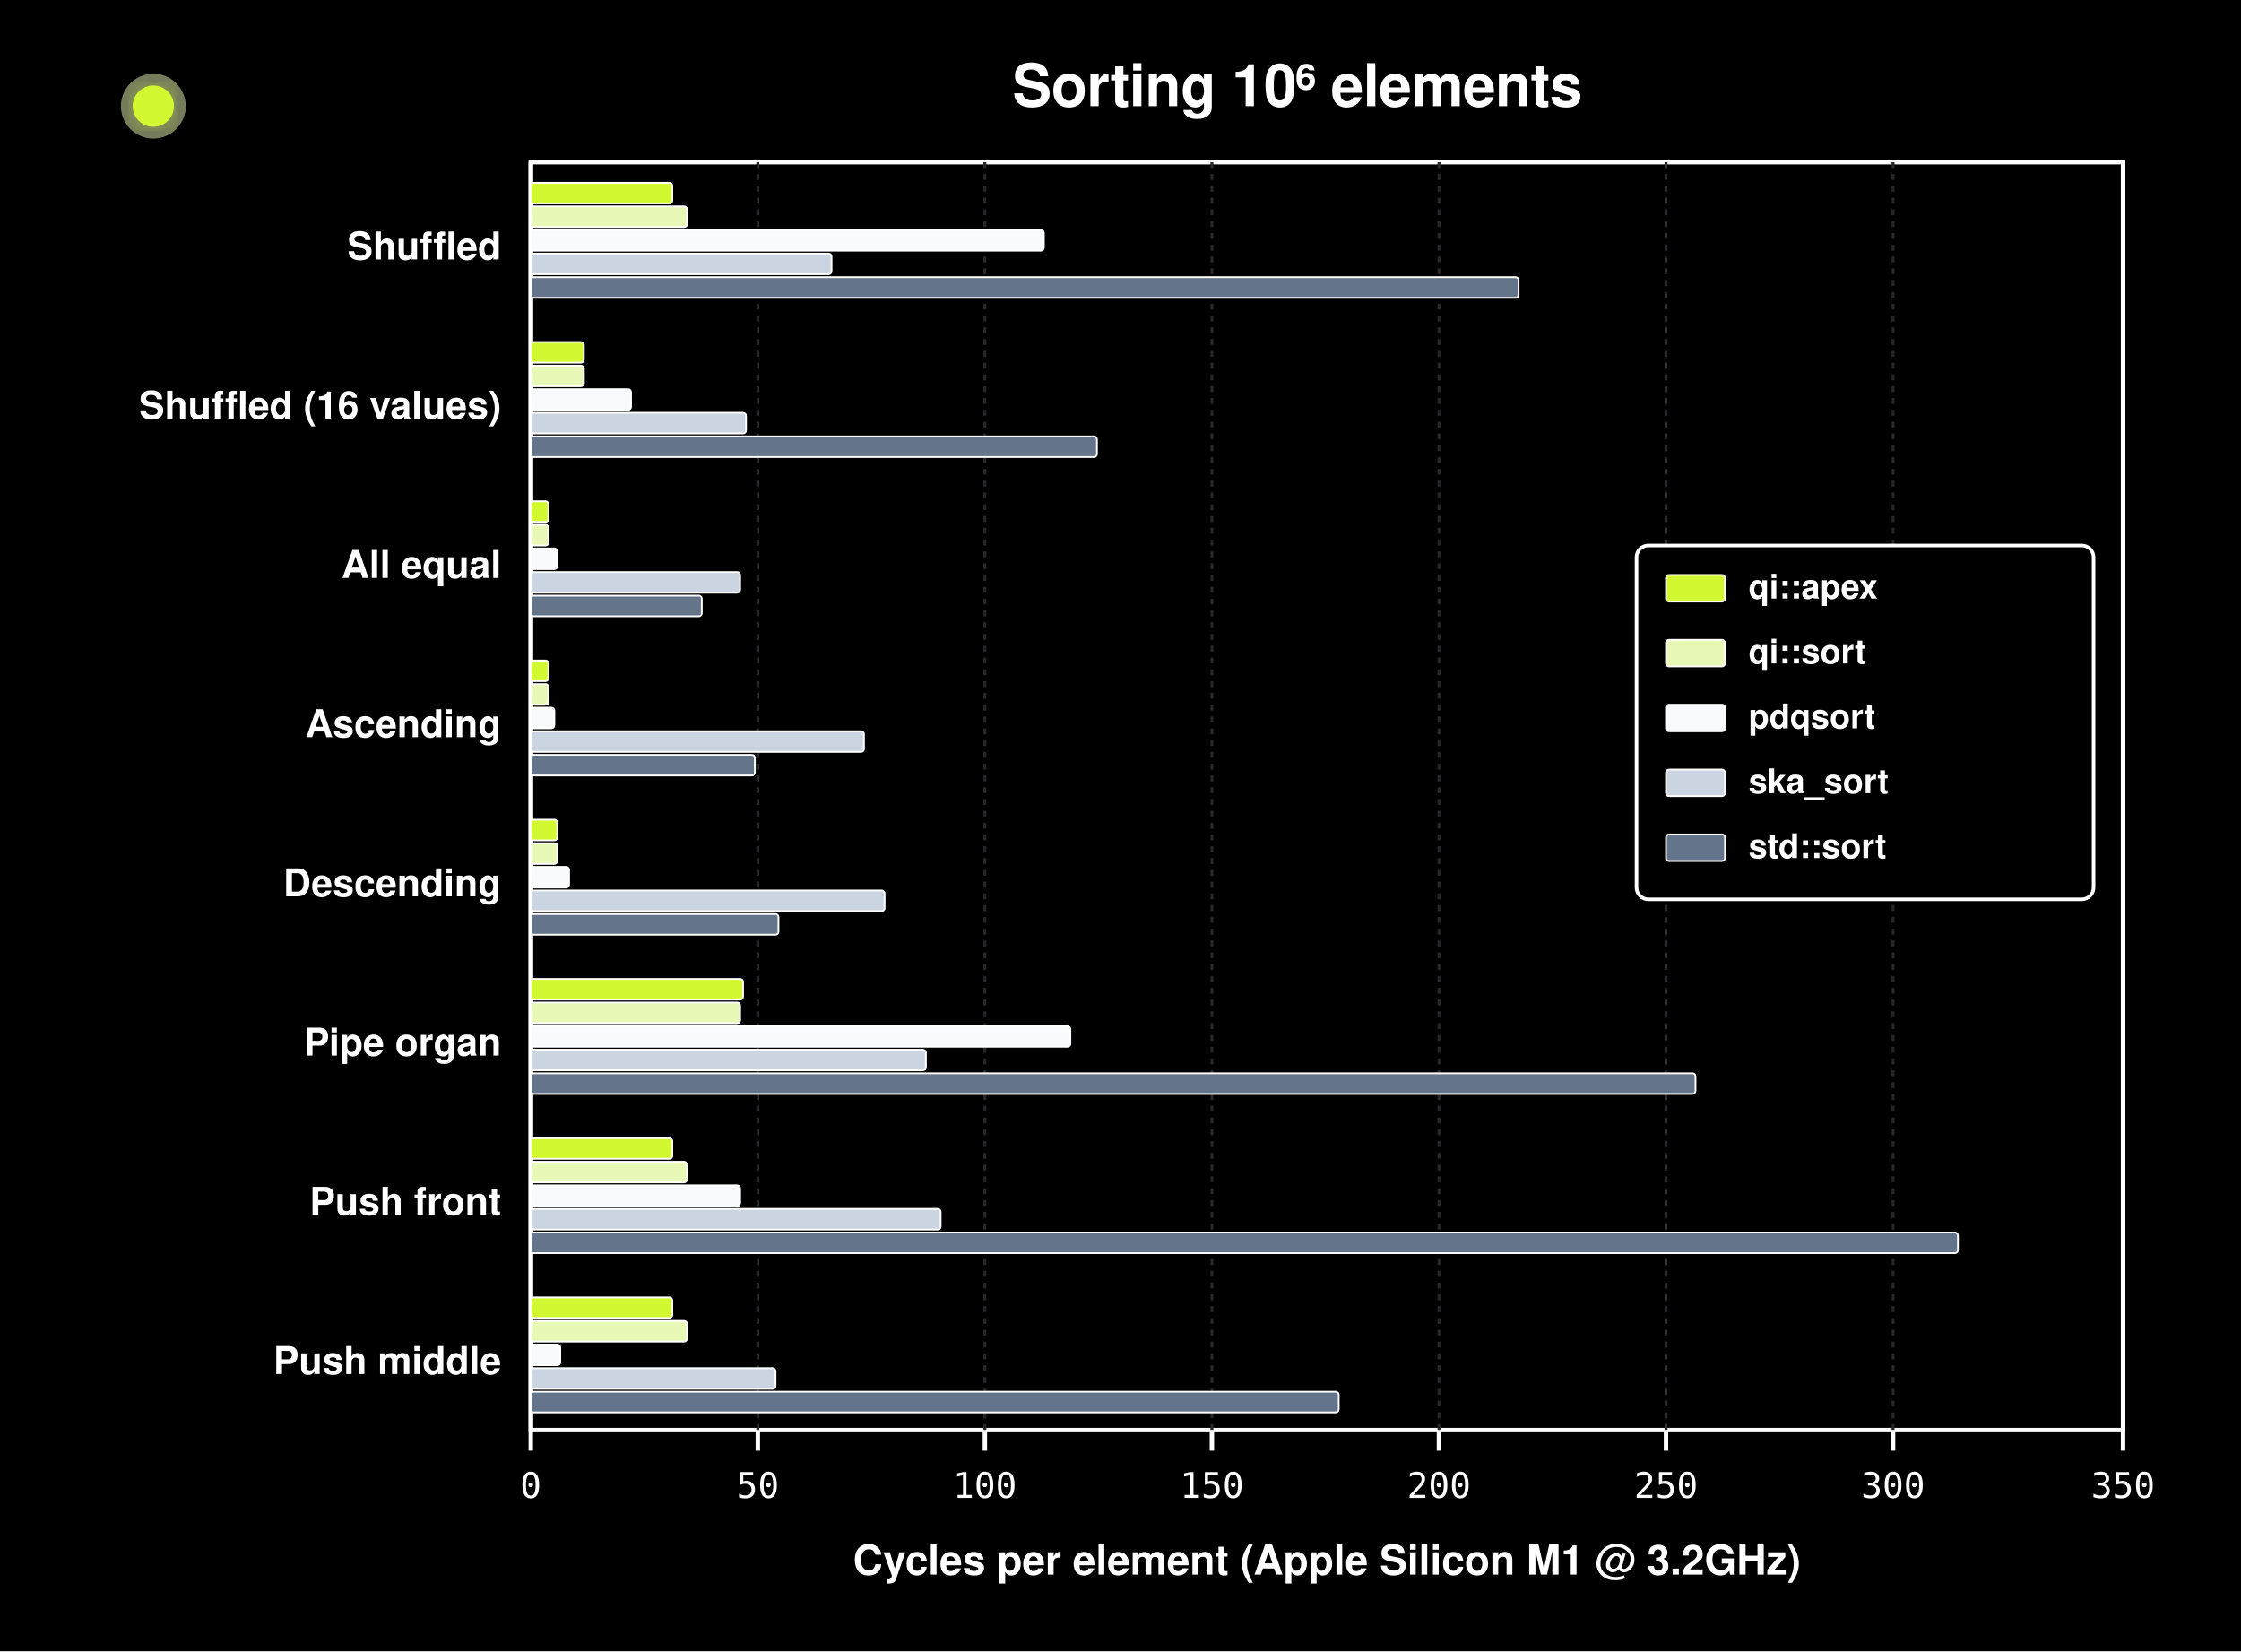
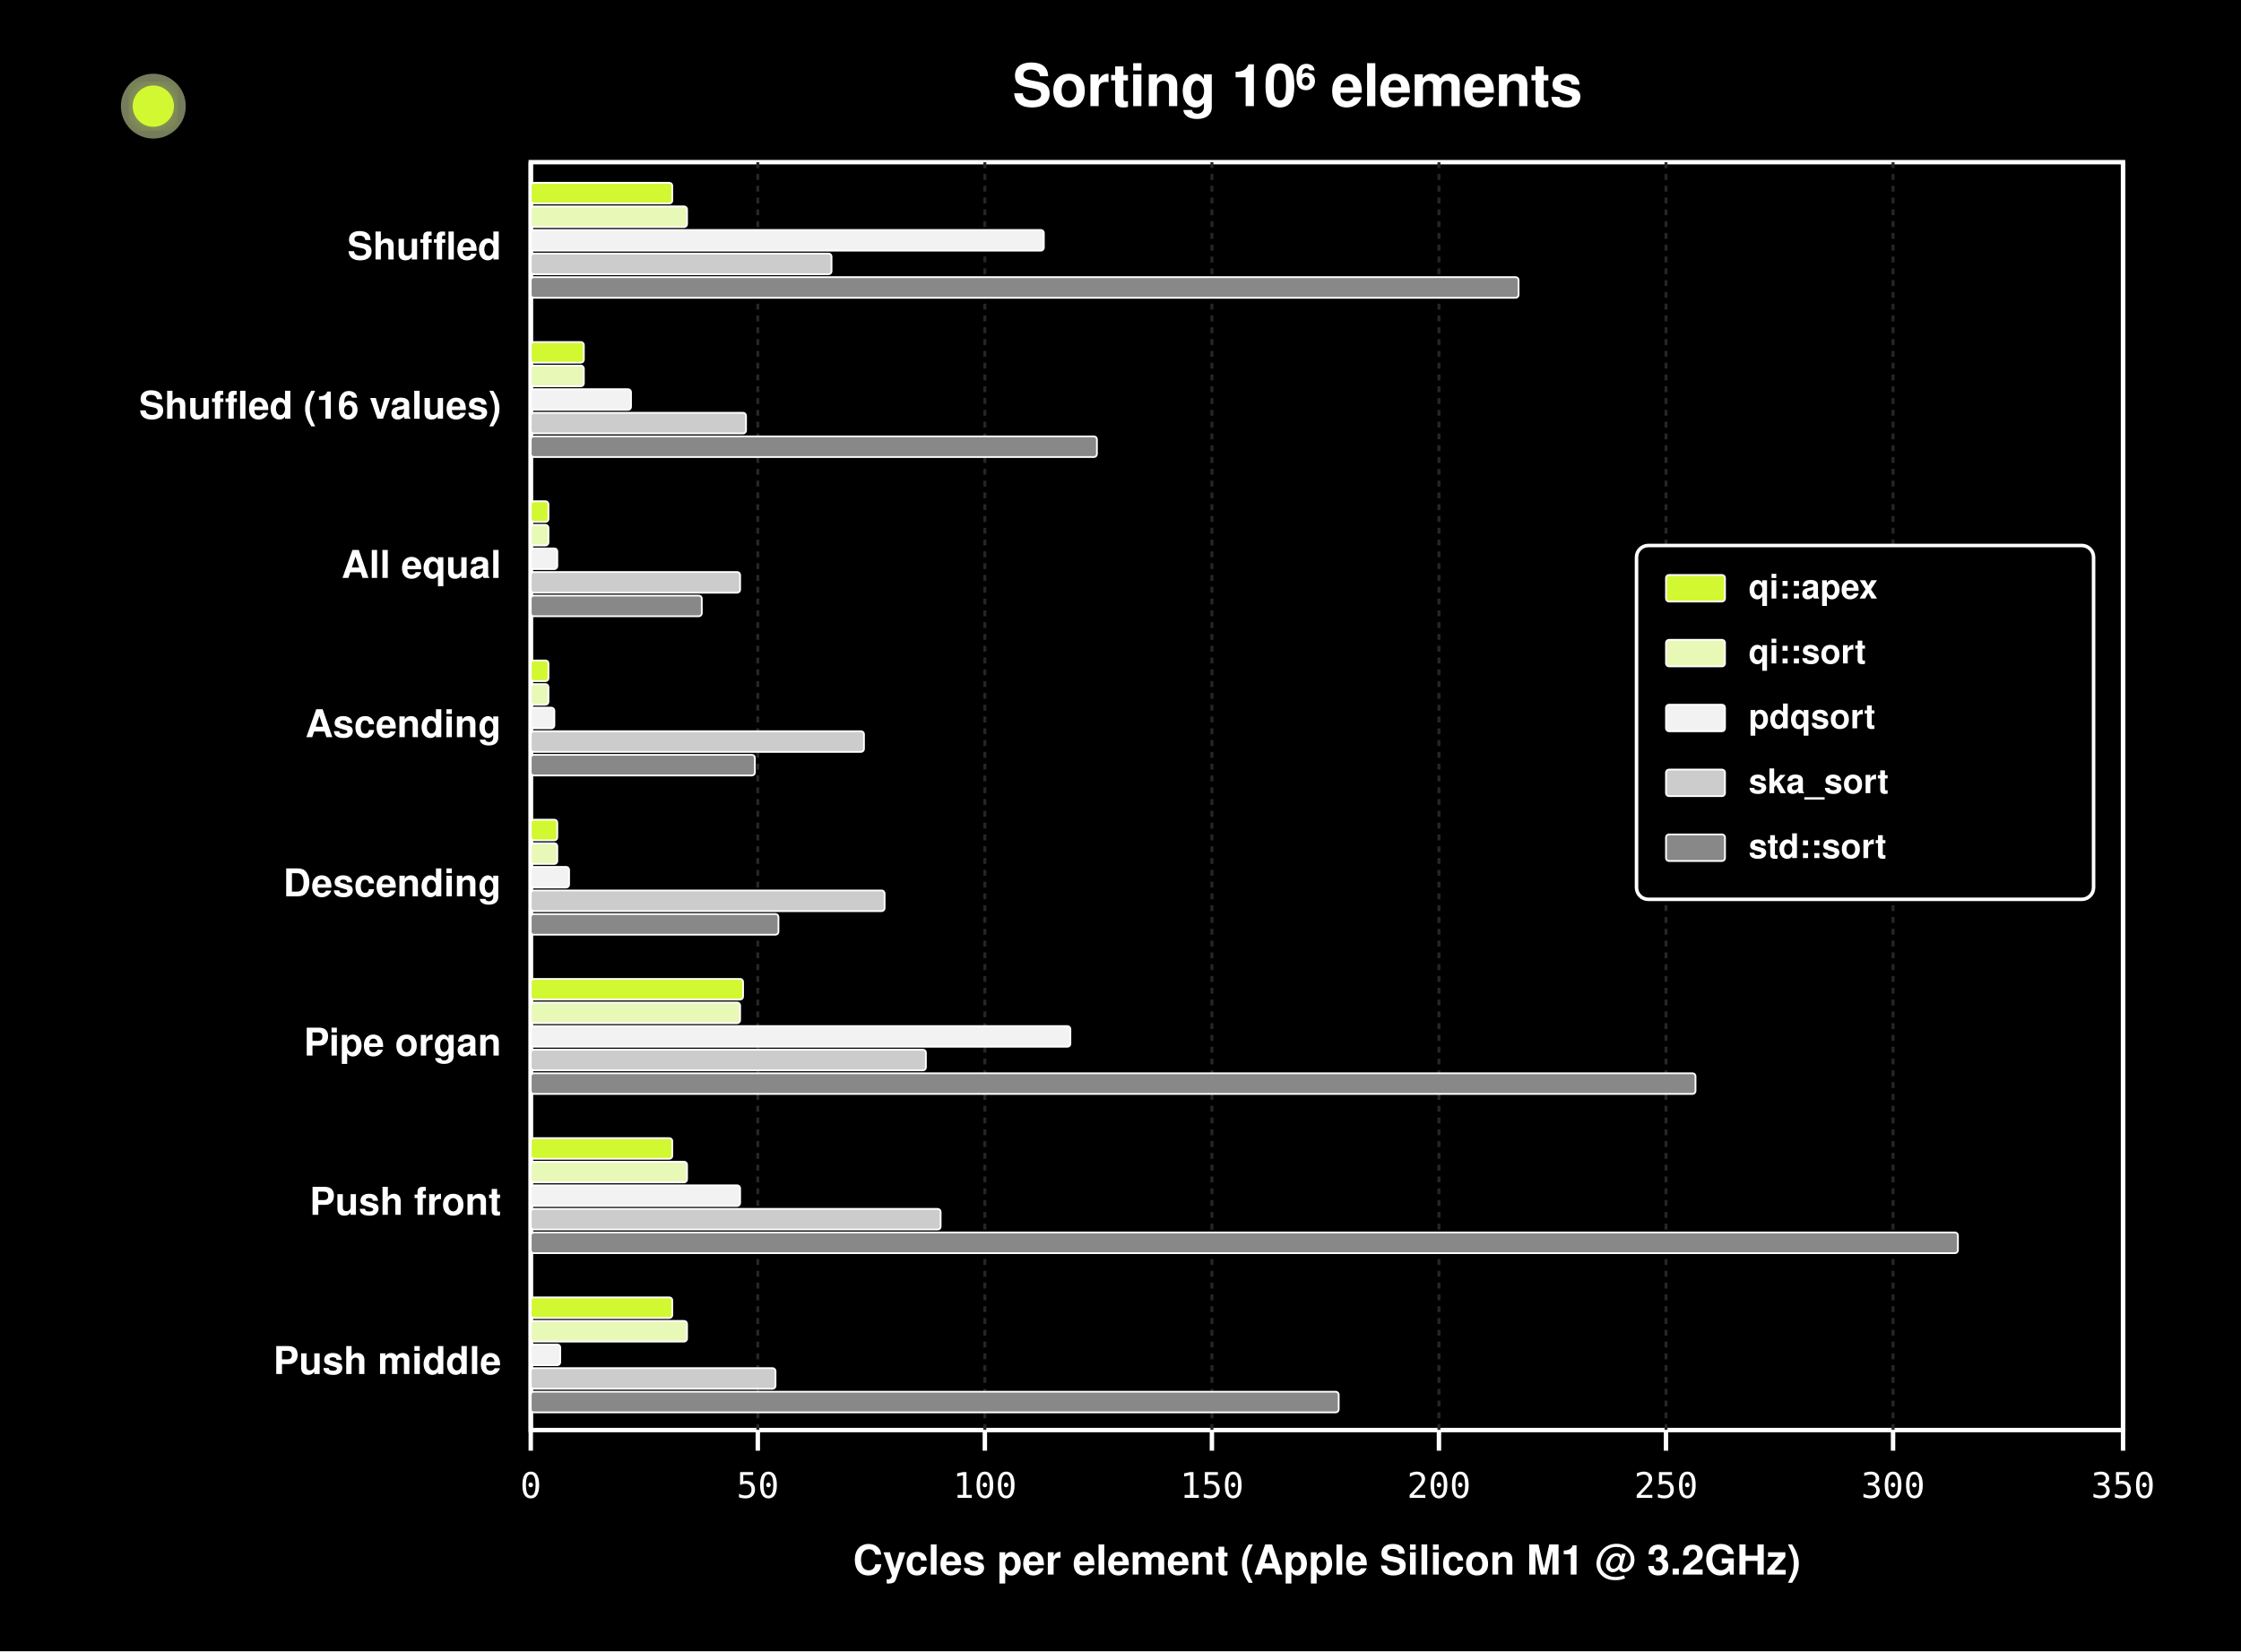
<svg xmlns="http://www.w3.org/2000/svg" viewBox="0 0 760 560" width="100%" height="100%">
  <defs>
    <filter id="neonGlow" x="-10%" y="-10%" width="120%" height="120%">
      <feDropShadow dx="0" dy="0" stdDeviation="3" flood-color="#D2F831" flood-opacity="0.4" />
    </filter>
    <style>
      .bg { fill: #000000; }
      .chart-box { fill: #000000; stroke: #FFFFFF; stroke-width: 1.5; }
      .title { font-family: -apple-system, BlinkMacSystemFont, "Segoe UI", Helvetica, Arial, sans-serif; font-size: 20px; font-weight: 700; fill: #FFFFFF; text-anchor: middle; letter-spacing: -0.2px; }
      .axis-title { font-family: -apple-system, BlinkMacSystemFont, "Segoe UI", Helvetica, Arial, sans-serif; font-size: 14px; fill: #FFFFFF; font-weight: 600; text-anchor: middle; }
      .y-label { font-family: -apple-system, BlinkMacSystemFont, "Segoe UI", Helvetica, Arial, sans-serif; font-size: 13px; fill: #FFFFFF; font-weight: 600; text-anchor: end; }
      .x-label { font-family: "SF Mono", Monaco, Menlo, Consolas, monospace; font-size: 12px; fill: #FFFFFF; text-anchor: middle; font-weight: 500; }
      .tick { stroke: #FFFFFF; stroke-width: 1.5; }
-       .grid { stroke: #27272A; stroke-dasharray: 2,2; stroke-width: 1; }
+       .grid { stroke: #262626; stroke-dasharray: 2,2; stroke-width: 1; }
      .legend-box { fill: #000000; stroke: #FFFFFF; stroke-width: 1.2; }
      .legend-text { font-family: -apple-system, BlinkMacSystemFont, "Segoe UI", Helvetica, Arial, sans-serif; font-size: 11.5px; fill: #FFFFFF; font-weight: 600; }
      
-       /* Color Tokens (Whiter Shades of Grey) */
+       /* Pure Neutral Achromatic Greys (Zero Blue Tint) */
      .bar-apex { fill: #D2F831; stroke: #FFFFFF; stroke-width: 0.6; } /* 1. Electric Lime */
      .bar-qisort { fill: #E8F8B6; stroke: #FFFFFF; stroke-width: 0.6; } /* 2. Soft Lime Glow */
-       .bar-pdq { fill: #F8FAFC; stroke: #FFFFFF; stroke-width: 0.6; } /* 3. Crisp Off-White Silver */
-       .bar-ska { fill: #CBD5E1; stroke: #FFFFFF; stroke-width: 0.6; } /* 4. Light Slate Grey */
-       .bar-std { fill: #64748B; stroke: #FFFFFF; stroke-width: 0.6; } /* 5. Medium Silver Grey */
+       .bar-pdq { fill: #F2F2F2; stroke: #FFFFFF; stroke-width: 0.6; } /* 3. Pure Neutral White-Grey */
+       .bar-ska { fill: #CCCCCC; stroke: #FFFFFF; stroke-width: 0.6; } /* 4. Pure Silver Grey */
+       .bar-std { fill: #888888; stroke: #FFFFFF; stroke-width: 0.6; } /* 5. Pure Medium Ash Grey */
    </style>
  </defs>
  <rect width="760" height="560" class="bg" />
  <g transform="translate(40, 24)">
    <circle cx="12" cy="12" r="11" fill="#E8F8B6" opacity="0.5" />
    <circle cx="12" cy="12" r="7" fill="#D2F831" filter="url(#neonGlow)" />
  </g>
  <text x="440" y="36" class="title">Sorting 10⁶ elements</text>
  <rect x="180" y="55" width="540" height="430" class="chart-box" />
  <line x1="180" y1="55" x2="180" y2="492" class="tick" />
  <text x="180" y="508" class="x-label">0</text>
  <line x1="257" y1="55" x2="257" y2="485" class="grid" />
  <line x1="257" y1="485" x2="257" y2="492" class="tick" />
  <text x="257" y="508" class="x-label">50</text>
  <line x1="334" y1="55" x2="334" y2="485" class="grid" />
  <line x1="334" y1="485" x2="334" y2="492" class="tick" />
  <text x="334" y="508" class="x-label">100</text>
  <line x1="411" y1="55" x2="411" y2="485" class="grid" />
  <line x1="411" y1="485" x2="411" y2="492" class="tick" />
  <text x="411" y="508" class="x-label">150</text>
  <line x1="488" y1="55" x2="488" y2="485" class="grid" />
  <line x1="488" y1="485" x2="488" y2="492" class="tick" />
  <text x="488" y="508" class="x-label">200</text>
  <line x1="565" y1="55" x2="565" y2="485" class="grid" />
  <line x1="565" y1="485" x2="565" y2="492" class="tick" />
  <text x="565" y="508" class="x-label">250</text>
  <line x1="642" y1="55" x2="642" y2="485" class="grid" />
  <line x1="642" y1="485" x2="642" y2="492" class="tick" />
  <text x="642" y="508" class="x-label">300</text>
  <line x1="720" y1="55" x2="720" y2="492" class="tick" />
  <text x="720" y="508" class="x-label">350</text>
  <text x="450" y="534" class="axis-title">Cycles per element (Apple Silicon M1 @ 3.2GHz)</text>
  <text x="170" y="88" class="y-label">Shuffled</text>
  <rect x="180" y="62" width="48" height="7" rx="1" class="bar-apex" />
  <rect x="180" y="70" width="53" height="7" rx="1" class="bar-qisort" />
  <rect x="180" y="78" width="174" height="7" rx="1" class="bar-pdq" />
  <rect x="180" y="86" width="102" height="7" rx="1" class="bar-ska" />
  <rect x="180" y="94" width="335" height="7" rx="1" class="bar-std" />
  <text x="170" y="142" class="y-label">Shuffled (16 values)</text>
  <rect x="180" y="116" width="18" height="7" rx="1" class="bar-apex" />
  <rect x="180" y="124" width="18" height="7" rx="1" class="bar-qisort" />
  <rect x="180" y="132" width="34" height="7" rx="1" class="bar-pdq" />
  <rect x="180" y="140" width="73" height="7" rx="1" class="bar-ska" />
  <rect x="180" y="148" width="192" height="7" rx="1" class="bar-std" />
  <text x="170" y="196" class="y-label">All equal</text>
  <rect x="180" y="170" width="6" height="7" rx="1" class="bar-apex" />
  <rect x="180" y="178" width="6" height="7" rx="1" class="bar-qisort" />
  <rect x="180" y="186" width="9" height="7" rx="1" class="bar-pdq" />
  <rect x="180" y="194" width="71" height="7" rx="1" class="bar-ska" />
  <rect x="180" y="202" width="58" height="7" rx="1" class="bar-std" />
  <text x="170" y="250" class="y-label">Ascending</text>
  <rect x="180" y="224" width="6" height="7" rx="1" class="bar-apex" />
  <rect x="180" y="232" width="6" height="7" rx="1" class="bar-qisort" />
  <rect x="180" y="240" width="8" height="7" rx="1" class="bar-pdq" />
  <rect x="180" y="248" width="113" height="7" rx="1" class="bar-ska" />
  <rect x="180" y="256" width="76" height="7" rx="1" class="bar-std" />
  <text x="170" y="304" class="y-label">Descending</text>
  <rect x="180" y="278" width="9" height="7" rx="1" class="bar-apex" />
  <rect x="180" y="286" width="9" height="7" rx="1" class="bar-qisort" />
  <rect x="180" y="294" width="13" height="7" rx="1" class="bar-pdq" />
  <rect x="180" y="302" width="120" height="7" rx="1" class="bar-ska" />
  <rect x="180" y="310" width="84" height="7" rx="1" class="bar-std" />
  <text x="170" y="358" class="y-label">Pipe organ</text>
  <rect x="180" y="332" width="72" height="7" rx="1" class="bar-apex" />
  <rect x="180" y="340" width="71" height="7" rx="1" class="bar-qisort" />
  <rect x="180" y="348" width="183" height="7" rx="1" class="bar-pdq" />
  <rect x="180" y="356" width="134" height="7" rx="1" class="bar-ska" />
  <rect x="180" y="364" width="395" height="7" rx="1" class="bar-std" />
  <text x="170" y="412" class="y-label">Push front</text>
  <rect x="180" y="386" width="48" height="7" rx="1" class="bar-apex" />
  <rect x="180" y="394" width="53" height="7" rx="1" class="bar-qisort" />
  <rect x="180" y="402" width="71" height="7" rx="1" class="bar-pdq" />
  <rect x="180" y="410" width="139" height="7" rx="1" class="bar-ska" />
  <rect x="180" y="418" width="484" height="7" rx="1" class="bar-std" />
  <text x="170" y="466" class="y-label">Push middle</text>
  <rect x="180" y="440" width="48" height="7" rx="1" class="bar-apex" />
  <rect x="180" y="448" width="53" height="7" rx="1" class="bar-qisort" />
  <rect x="180" y="456" width="10" height="7" rx="1" class="bar-pdq" />
  <rect x="180" y="464" width="83" height="7" rx="1" class="bar-ska" />
  <rect x="180" y="472" width="274" height="7" rx="1" class="bar-std" />
  <g transform="translate(555, 185)">
    <rect width="155" height="120" rx="4" class="legend-box" />
    <rect x="10" y="10" width="20" height="9" rx="1" class="bar-apex" />
    <text x="38" y="18" class="legend-text">qi::apex</text>
    <rect x="10" y="32" width="20" height="9" rx="1" class="bar-qisort" />
    <text x="38" y="40" class="legend-text">qi::sort</text>
    <rect x="10" y="54" width="20" height="9" rx="1" class="bar-pdq" />
    <text x="38" y="62" class="legend-text">pdqsort</text>
    <rect x="10" y="76" width="20" height="9" rx="1" class="bar-ska" />
    <text x="38" y="84" class="legend-text">ska_sort</text>
    <rect x="10" y="98" width="20" height="9" rx="1" class="bar-std" />
    <text x="38" y="106" class="legend-text">std::sort</text>
  </g>
</svg>
